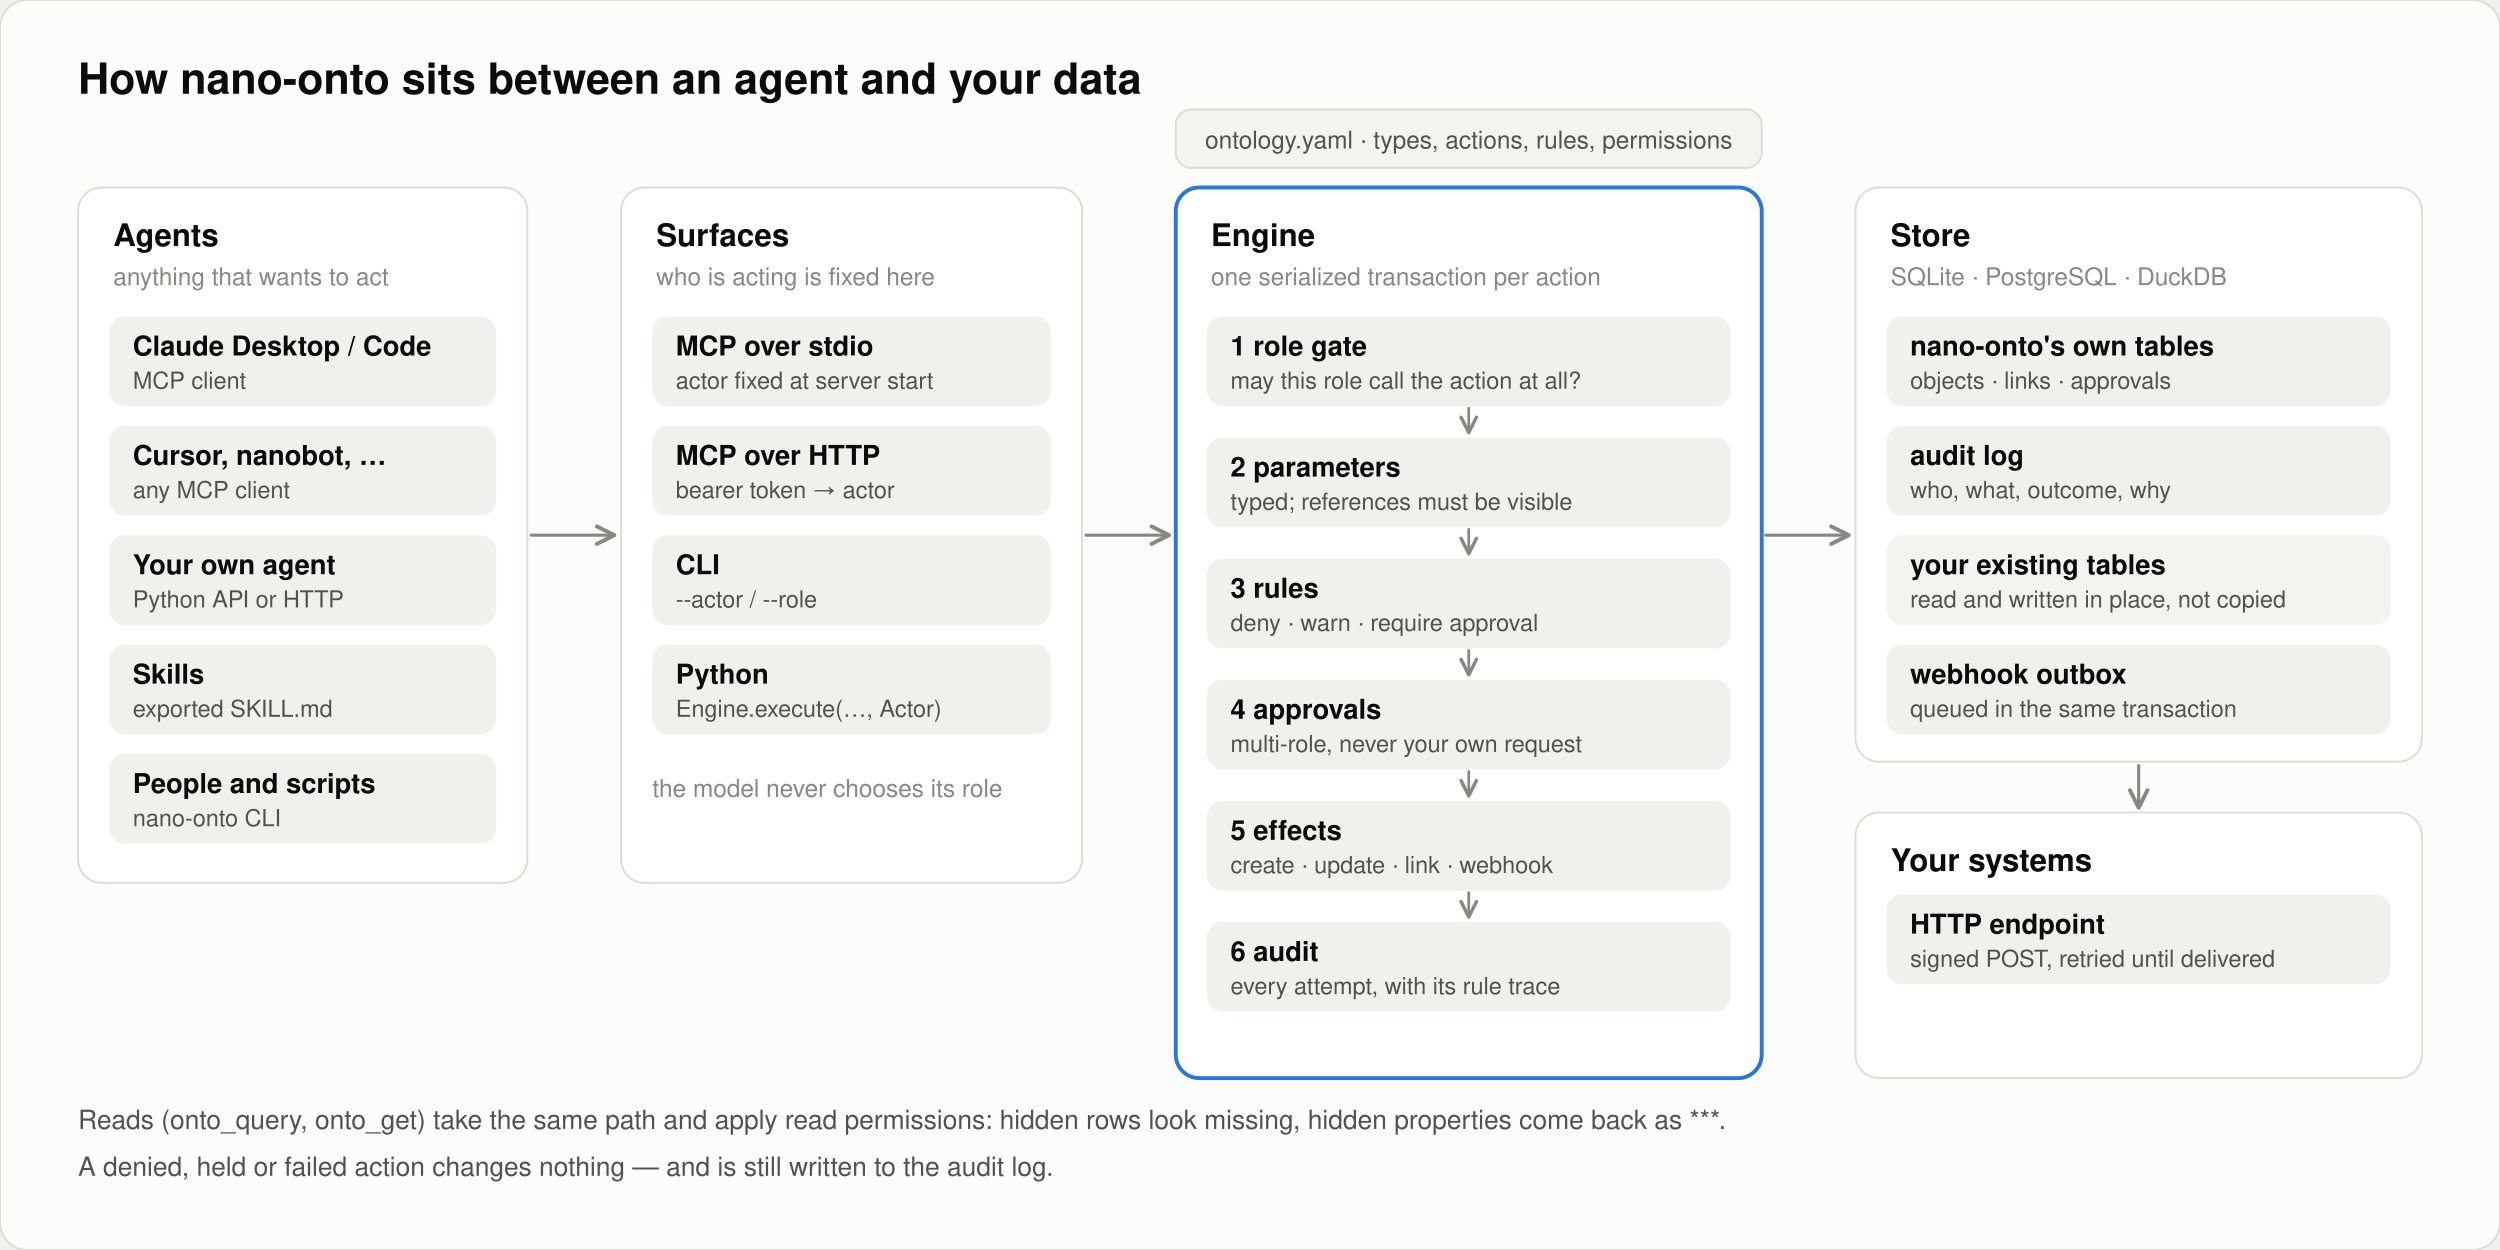
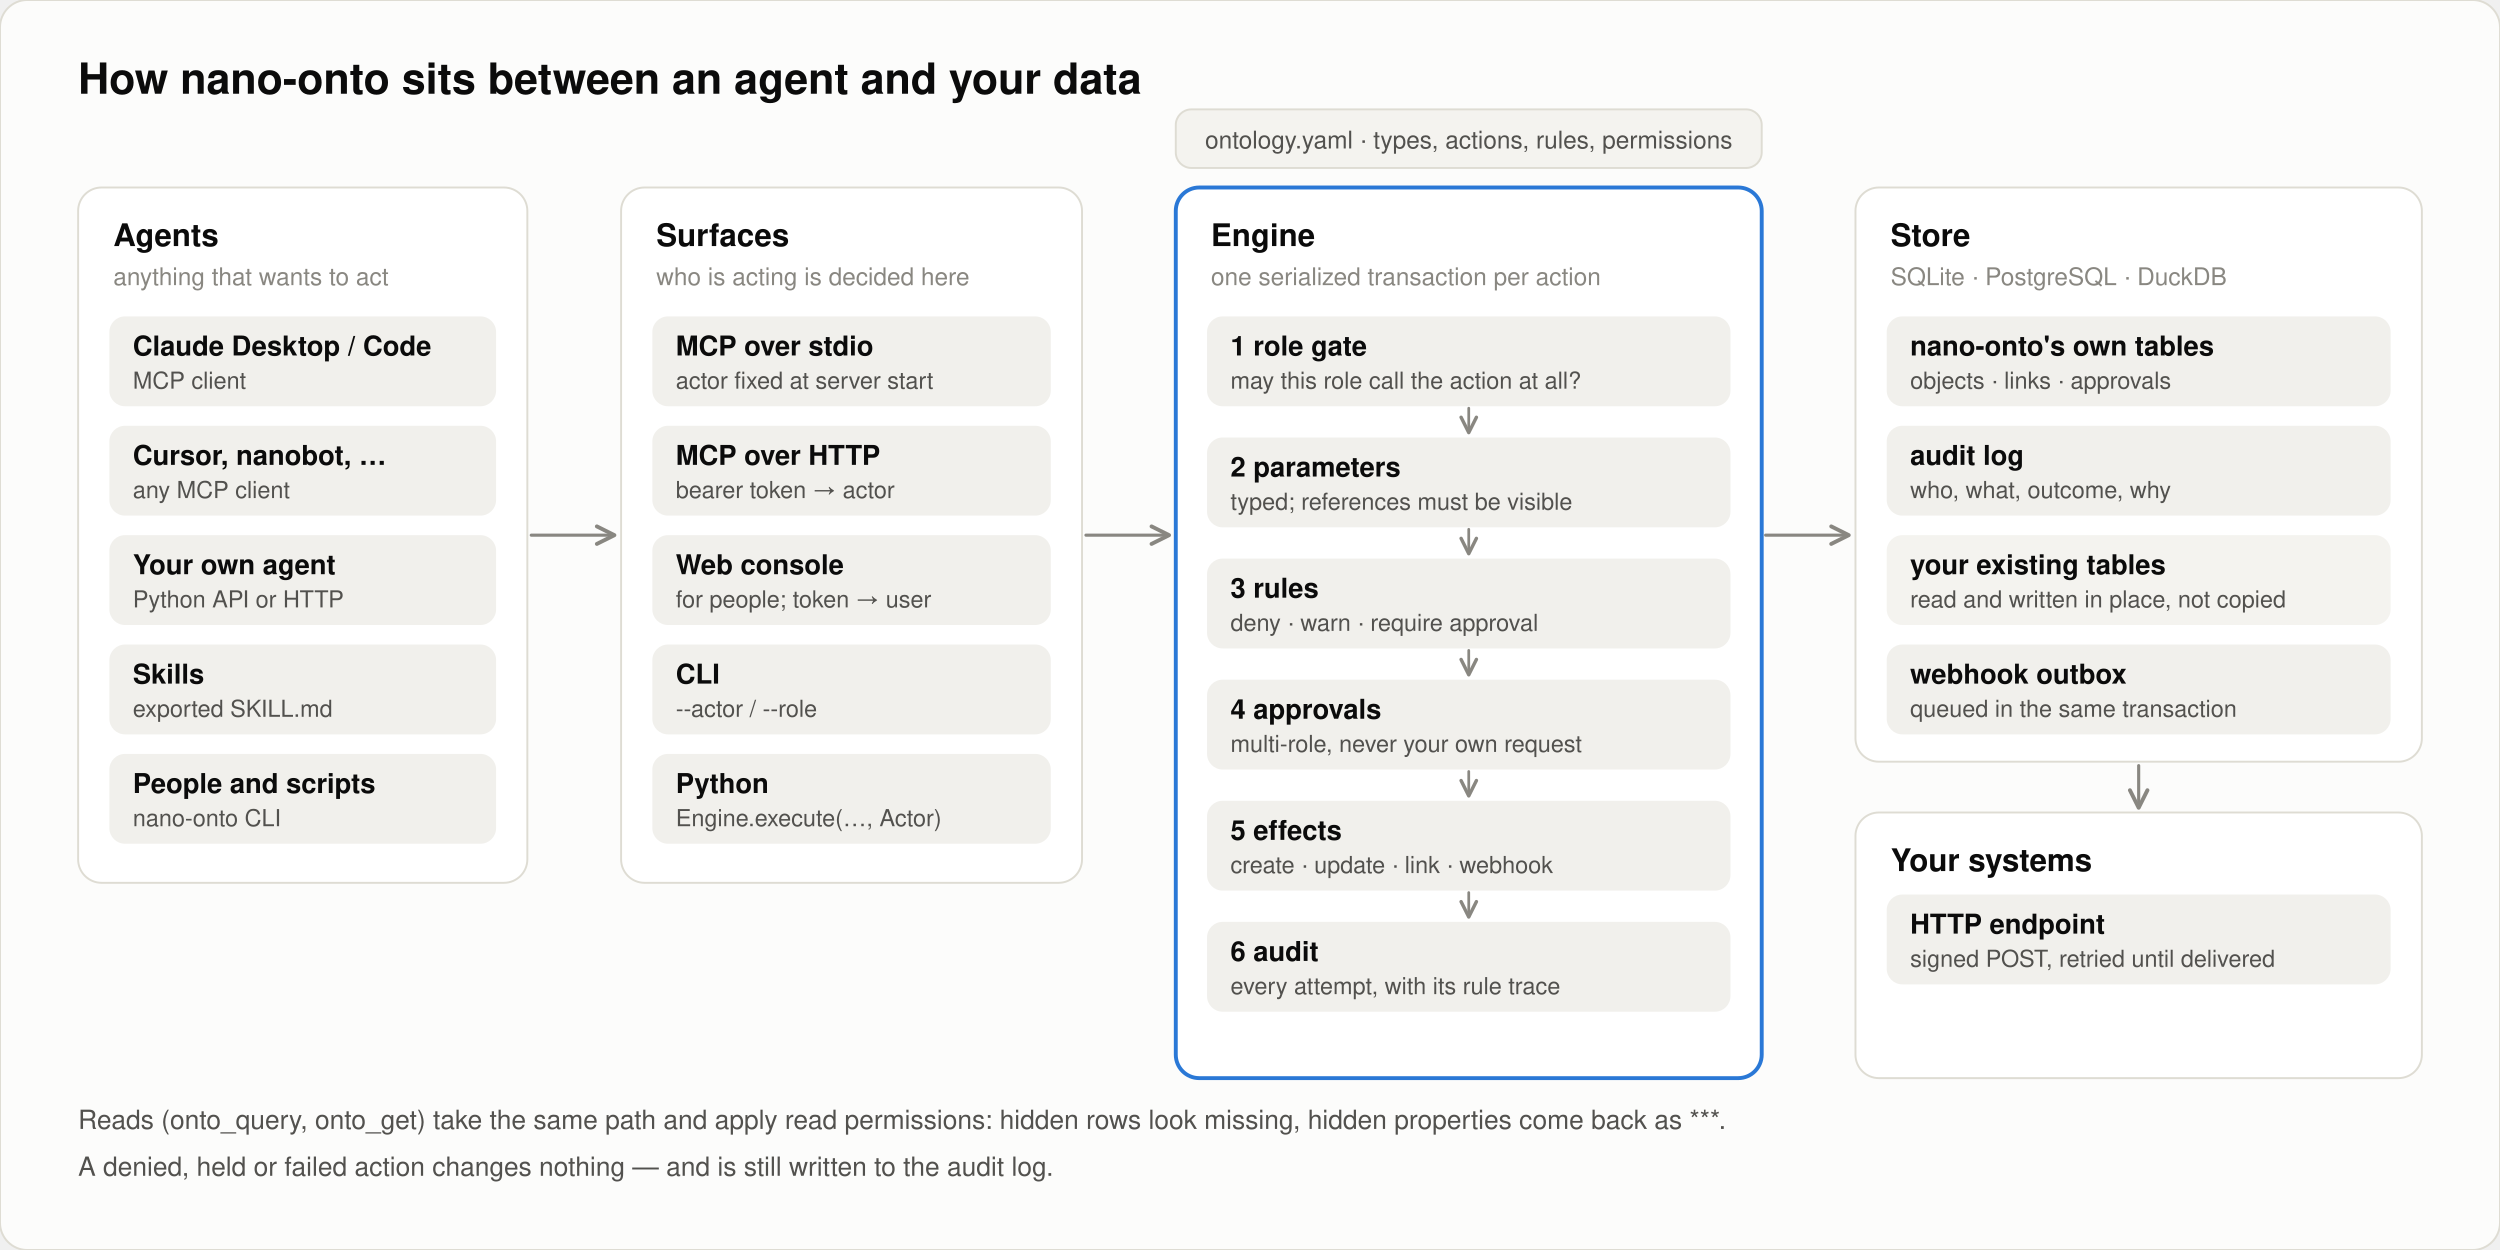
<svg xmlns="http://www.w3.org/2000/svg" viewBox="0 0 1280 640" width="1280" height="640" role="img">
  <defs>
    <marker id="arrow" viewBox="0 0 10 10" refX="8.5" refY="5" markerWidth="7" markerHeight="7" orient="auto-start-reverse">
      <path d="M1 1 L9 5 L1 9" fill="none" stroke="#898781" stroke-width="1.8" stroke-linecap="round" stroke-linejoin="round" />
    </marker>
  </defs>
  <rect x="0.0" y="0.0" width="1280.0" height="640.0" rx="14" fill="#fcfcfb" stroke="#dedcd3" stroke-width="1" />
  <text x="40.0" y="48.0" font-family="system-ui, -apple-system, 'Segoe UI', Helvetica, Arial, 'PingFang SC', 'Microsoft YaHei', 'Noto Sans CJK SC', sans-serif" font-size="22" font-weight="700" fill="#0b0b0b" text-anchor="start">How nano-onto sits between an agent and your data</text>
  <rect x="40.0" y="96.0" width="230.0" height="356.0" rx="12" fill="#ffffff" stroke="#dedcd3" stroke-width="1" />
  <text x="58.0" y="126.0" font-family="system-ui, -apple-system, 'Segoe UI', Helvetica, Arial, 'PingFang SC', 'Microsoft YaHei', 'Noto Sans CJK SC', sans-serif" font-size="16" font-weight="700" fill="#0b0b0b" text-anchor="start">Agents</text>
  <text x="58.0" y="146.0" font-family="system-ui, -apple-system, 'Segoe UI', Helvetica, Arial, 'PingFang SC', 'Microsoft YaHei', 'Noto Sans CJK SC', sans-serif" font-size="12.5" font-weight="400" fill="#898781" text-anchor="start">anything that wants to act</text>
  <rect x="56.0" y="162.0" width="198.0" height="46.0" rx="8" fill="#f1f0ec" />
  <text x="68.0" y="182.0" font-family="system-ui, -apple-system, 'Segoe UI', Helvetica, Arial, 'PingFang SC', 'Microsoft YaHei', 'Noto Sans CJK SC', sans-serif" font-size="14" font-weight="600" fill="#0b0b0b" text-anchor="start">Claude Desktop / Code</text>
  <text x="68.0" y="199.0" font-family="system-ui, -apple-system, 'Segoe UI', Helvetica, Arial, 'PingFang SC', 'Microsoft YaHei', 'Noto Sans CJK SC', sans-serif" font-size="12" font-weight="400" fill="#52514e" text-anchor="start">MCP client</text>
  <rect x="56.0" y="218.0" width="198.0" height="46.0" rx="8" fill="#f1f0ec" />
  <text x="68.0" y="238.0" font-family="system-ui, -apple-system, 'Segoe UI', Helvetica, Arial, 'PingFang SC', 'Microsoft YaHei', 'Noto Sans CJK SC', sans-serif" font-size="14" font-weight="600" fill="#0b0b0b" text-anchor="start">Cursor, nanobot, …</text>
  <text x="68.0" y="255.0" font-family="system-ui, -apple-system, 'Segoe UI', Helvetica, Arial, 'PingFang SC', 'Microsoft YaHei', 'Noto Sans CJK SC', sans-serif" font-size="12" font-weight="400" fill="#52514e" text-anchor="start">any MCP client</text>
  <rect x="56.0" y="274.0" width="198.0" height="46.0" rx="8" fill="#f1f0ec" />
  <text x="68.0" y="294.0" font-family="system-ui, -apple-system, 'Segoe UI', Helvetica, Arial, 'PingFang SC', 'Microsoft YaHei', 'Noto Sans CJK SC', sans-serif" font-size="14" font-weight="600" fill="#0b0b0b" text-anchor="start">Your own agent</text>
  <text x="68.0" y="311.0" font-family="system-ui, -apple-system, 'Segoe UI', Helvetica, Arial, 'PingFang SC', 'Microsoft YaHei', 'Noto Sans CJK SC', sans-serif" font-size="12" font-weight="400" fill="#52514e" text-anchor="start">Python API or HTTP</text>
  <rect x="56.0" y="330.0" width="198.0" height="46.0" rx="8" fill="#f1f0ec" />
  <text x="68.0" y="350.0" font-family="system-ui, -apple-system, 'Segoe UI', Helvetica, Arial, 'PingFang SC', 'Microsoft YaHei', 'Noto Sans CJK SC', sans-serif" font-size="14" font-weight="600" fill="#0b0b0b" text-anchor="start">Skills</text>
  <text x="68.0" y="367.0" font-family="system-ui, -apple-system, 'Segoe UI', Helvetica, Arial, 'PingFang SC', 'Microsoft YaHei', 'Noto Sans CJK SC', sans-serif" font-size="12" font-weight="400" fill="#52514e" text-anchor="start">exported SKILL.md</text>
  <rect x="56.0" y="386.0" width="198.0" height="46.0" rx="8" fill="#f1f0ec" />
  <text x="68.0" y="406.0" font-family="system-ui, -apple-system, 'Segoe UI', Helvetica, Arial, 'PingFang SC', 'Microsoft YaHei', 'Noto Sans CJK SC', sans-serif" font-size="14" font-weight="600" fill="#0b0b0b" text-anchor="start">People and scripts</text>
  <text x="68.0" y="423.0" font-family="system-ui, -apple-system, 'Segoe UI', Helvetica, Arial, 'PingFang SC', 'Microsoft YaHei', 'Noto Sans CJK SC', sans-serif" font-size="12" font-weight="400" fill="#52514e" text-anchor="start">nano-onto CLI</text>
  <rect x="318.0" y="96.0" width="236.0" height="356.0" rx="12" fill="#ffffff" stroke="#dedcd3" stroke-width="1" />
  <text x="336.0" y="126.0" font-family="system-ui, -apple-system, 'Segoe UI', Helvetica, Arial, 'PingFang SC', 'Microsoft YaHei', 'Noto Sans CJK SC', sans-serif" font-size="16" font-weight="700" fill="#0b0b0b" text-anchor="start">Surfaces</text>
-   <text x="336.0" y="146.0" font-family="system-ui, -apple-system, 'Segoe UI', Helvetica, Arial, 'PingFang SC', 'Microsoft YaHei', 'Noto Sans CJK SC', sans-serif" font-size="12.5" font-weight="400" fill="#898781" text-anchor="start">who is acting is fixed here</text>
+   <text x="336.0" y="146.0" font-family="system-ui, -apple-system, 'Segoe UI', Helvetica, Arial, 'PingFang SC', 'Microsoft YaHei', 'Noto Sans CJK SC', sans-serif" font-size="12.5" font-weight="400" fill="#898781" text-anchor="start">who is acting is decided here</text>
  <rect x="334.0" y="162.0" width="204.0" height="46.0" rx="8" fill="#f1f0ec" />
  <text x="346.0" y="182.0" font-family="system-ui, -apple-system, 'Segoe UI', Helvetica, Arial, 'PingFang SC', 'Microsoft YaHei', 'Noto Sans CJK SC', sans-serif" font-size="14" font-weight="600" fill="#0b0b0b" text-anchor="start">MCP over stdio</text>
  <text x="346.0" y="199.0" font-family="system-ui, -apple-system, 'Segoe UI', Helvetica, Arial, 'PingFang SC', 'Microsoft YaHei', 'Noto Sans CJK SC', sans-serif" font-size="12" font-weight="400" fill="#52514e" text-anchor="start">actor fixed at server start</text>
  <rect x="334.0" y="218.0" width="204.0" height="46.0" rx="8" fill="#f1f0ec" />
  <text x="346.0" y="238.0" font-family="system-ui, -apple-system, 'Segoe UI', Helvetica, Arial, 'PingFang SC', 'Microsoft YaHei', 'Noto Sans CJK SC', sans-serif" font-size="14" font-weight="600" fill="#0b0b0b" text-anchor="start">MCP over HTTP</text>
  <text x="346.0" y="255.0" font-family="system-ui, -apple-system, 'Segoe UI', Helvetica, Arial, 'PingFang SC', 'Microsoft YaHei', 'Noto Sans CJK SC', sans-serif" font-size="12" font-weight="400" fill="#52514e" text-anchor="start">bearer token → actor</text>
  <rect x="334.0" y="274.0" width="204.0" height="46.0" rx="8" fill="#f1f0ec" />
-   <text x="346.0" y="294.0" font-family="system-ui, -apple-system, 'Segoe UI', Helvetica, Arial, 'PingFang SC', 'Microsoft YaHei', 'Noto Sans CJK SC', sans-serif" font-size="14" font-weight="600" fill="#0b0b0b" text-anchor="start">CLI</text>
-   <text x="346.0" y="311.0" font-family="system-ui, -apple-system, 'Segoe UI', Helvetica, Arial, 'PingFang SC', 'Microsoft YaHei', 'Noto Sans CJK SC', sans-serif" font-size="12" font-weight="400" fill="#52514e" text-anchor="start">--actor / --role</text>
+   <text x="346.0" y="294.0" font-family="system-ui, -apple-system, 'Segoe UI', Helvetica, Arial, 'PingFang SC', 'Microsoft YaHei', 'Noto Sans CJK SC', sans-serif" font-size="14" font-weight="600" fill="#0b0b0b" text-anchor="start">Web console</text>
+   <text x="346.0" y="311.0" font-family="system-ui, -apple-system, 'Segoe UI', Helvetica, Arial, 'PingFang SC', 'Microsoft YaHei', 'Noto Sans CJK SC', sans-serif" font-size="12" font-weight="400" fill="#52514e" text-anchor="start">for people; token → user</text>
  <rect x="334.0" y="330.0" width="204.0" height="46.0" rx="8" fill="#f1f0ec" />
-   <text x="346.0" y="350.0" font-family="system-ui, -apple-system, 'Segoe UI', Helvetica, Arial, 'PingFang SC', 'Microsoft YaHei', 'Noto Sans CJK SC', sans-serif" font-size="14" font-weight="600" fill="#0b0b0b" text-anchor="start">Python</text>
-   <text x="346.0" y="367.0" font-family="system-ui, -apple-system, 'Segoe UI', Helvetica, Arial, 'PingFang SC', 'Microsoft YaHei', 'Noto Sans CJK SC', sans-serif" font-size="12" font-weight="400" fill="#52514e" text-anchor="start">Engine.execute(…, Actor)</text>
-   <text x="334.0" y="408.0" font-family="system-ui, -apple-system, 'Segoe UI', Helvetica, Arial, 'PingFang SC', 'Microsoft YaHei', 'Noto Sans CJK SC', sans-serif" font-size="12.5" font-weight="400" fill="#898781" text-anchor="start">the model never chooses its role</text>
+   <text x="346.0" y="350.0" font-family="system-ui, -apple-system, 'Segoe UI', Helvetica, Arial, 'PingFang SC', 'Microsoft YaHei', 'Noto Sans CJK SC', sans-serif" font-size="14" font-weight="600" fill="#0b0b0b" text-anchor="start">CLI</text>
+   <text x="346.0" y="367.0" font-family="system-ui, -apple-system, 'Segoe UI', Helvetica, Arial, 'PingFang SC', 'Microsoft YaHei', 'Noto Sans CJK SC', sans-serif" font-size="12" font-weight="400" fill="#52514e" text-anchor="start">--actor / --role</text>
+   <rect x="334.0" y="386.0" width="204.0" height="46.0" rx="8" fill="#f1f0ec" />
+   <text x="346.0" y="406.0" font-family="system-ui, -apple-system, 'Segoe UI', Helvetica, Arial, 'PingFang SC', 'Microsoft YaHei', 'Noto Sans CJK SC', sans-serif" font-size="14" font-weight="600" fill="#0b0b0b" text-anchor="start">Python</text>
+   <text x="346.0" y="423.0" font-family="system-ui, -apple-system, 'Segoe UI', Helvetica, Arial, 'PingFang SC', 'Microsoft YaHei', 'Noto Sans CJK SC', sans-serif" font-size="12" font-weight="400" fill="#52514e" text-anchor="start">Engine.execute(…, Actor)</text>
  <rect x="602.0" y="96.0" width="300.0" height="456.0" rx="12" fill="#ffffff" stroke="#2a78d6" stroke-width="2" />
  <text x="620.0" y="126.0" font-family="system-ui, -apple-system, 'Segoe UI', Helvetica, Arial, 'PingFang SC', 'Microsoft YaHei', 'Noto Sans CJK SC', sans-serif" font-size="16" font-weight="700" fill="#0b0b0b" text-anchor="start">Engine</text>
  <text x="620.0" y="146.0" font-family="system-ui, -apple-system, 'Segoe UI', Helvetica, Arial, 'PingFang SC', 'Microsoft YaHei', 'Noto Sans CJK SC', sans-serif" font-size="12.5" font-weight="400" fill="#898781" text-anchor="start">one serialized transaction per action</text>
  <rect x="618.0" y="162.0" width="268.0" height="46.0" rx="8" fill="#f1f0ec" />
  <text x="630.0" y="182.0" font-family="system-ui, -apple-system, 'Segoe UI', Helvetica, Arial, 'PingFang SC', 'Microsoft YaHei', 'Noto Sans CJK SC', sans-serif" font-size="14" font-weight="600" fill="#0b0b0b" text-anchor="start">1  role gate</text>
  <text x="630.0" y="199.0" font-family="system-ui, -apple-system, 'Segoe UI', Helvetica, Arial, 'PingFang SC', 'Microsoft YaHei', 'Noto Sans CJK SC', sans-serif" font-size="12" font-weight="400" fill="#52514e" text-anchor="start">may this role call the action at all?</text>
  <rect x="618.0" y="224.0" width="268.0" height="46.0" rx="8" fill="#f1f0ec" />
  <text x="630.0" y="244.0" font-family="system-ui, -apple-system, 'Segoe UI', Helvetica, Arial, 'PingFang SC', 'Microsoft YaHei', 'Noto Sans CJK SC', sans-serif" font-size="14" font-weight="600" fill="#0b0b0b" text-anchor="start">2  parameters</text>
  <text x="630.0" y="261.0" font-family="system-ui, -apple-system, 'Segoe UI', Helvetica, Arial, 'PingFang SC', 'Microsoft YaHei', 'Noto Sans CJK SC', sans-serif" font-size="12" font-weight="400" fill="#52514e" text-anchor="start">typed; references must be visible</text>
  <line x1="752.0" y1="209.0" x2="752.0" y2="221.0" stroke="#898781" stroke-width="1.4" marker-end="url(#arrow)" stroke-linecap="round" />
  <rect x="618.0" y="286.0" width="268.0" height="46.0" rx="8" fill="#f1f0ec" />
  <text x="630.0" y="306.0" font-family="system-ui, -apple-system, 'Segoe UI', Helvetica, Arial, 'PingFang SC', 'Microsoft YaHei', 'Noto Sans CJK SC', sans-serif" font-size="14" font-weight="600" fill="#0b0b0b" text-anchor="start">3  rules</text>
  <text x="630.0" y="323.0" font-family="system-ui, -apple-system, 'Segoe UI', Helvetica, Arial, 'PingFang SC', 'Microsoft YaHei', 'Noto Sans CJK SC', sans-serif" font-size="12" font-weight="400" fill="#52514e" text-anchor="start">deny · warn · require approval</text>
  <line x1="752.0" y1="271.0" x2="752.0" y2="283.0" stroke="#898781" stroke-width="1.4" marker-end="url(#arrow)" stroke-linecap="round" />
  <rect x="618.0" y="348.0" width="268.0" height="46.0" rx="8" fill="#f1f0ec" />
  <text x="630.0" y="368.0" font-family="system-ui, -apple-system, 'Segoe UI', Helvetica, Arial, 'PingFang SC', 'Microsoft YaHei', 'Noto Sans CJK SC', sans-serif" font-size="14" font-weight="600" fill="#0b0b0b" text-anchor="start">4  approvals</text>
  <text x="630.0" y="385.0" font-family="system-ui, -apple-system, 'Segoe UI', Helvetica, Arial, 'PingFang SC', 'Microsoft YaHei', 'Noto Sans CJK SC', sans-serif" font-size="12" font-weight="400" fill="#52514e" text-anchor="start">multi-role, never your own request</text>
  <line x1="752.0" y1="333.0" x2="752.0" y2="345.0" stroke="#898781" stroke-width="1.4" marker-end="url(#arrow)" stroke-linecap="round" />
  <rect x="618.0" y="410.0" width="268.0" height="46.0" rx="8" fill="#f1f0ec" />
  <text x="630.0" y="430.0" font-family="system-ui, -apple-system, 'Segoe UI', Helvetica, Arial, 'PingFang SC', 'Microsoft YaHei', 'Noto Sans CJK SC', sans-serif" font-size="14" font-weight="600" fill="#0b0b0b" text-anchor="start">5  effects</text>
  <text x="630.0" y="447.0" font-family="system-ui, -apple-system, 'Segoe UI', Helvetica, Arial, 'PingFang SC', 'Microsoft YaHei', 'Noto Sans CJK SC', sans-serif" font-size="12" font-weight="400" fill="#52514e" text-anchor="start">create · update · link · webhook</text>
  <line x1="752.0" y1="395.0" x2="752.0" y2="407.0" stroke="#898781" stroke-width="1.4" marker-end="url(#arrow)" stroke-linecap="round" />
  <rect x="618.0" y="472.0" width="268.0" height="46.0" rx="8" fill="#f1f0ec" />
  <text x="630.0" y="492.0" font-family="system-ui, -apple-system, 'Segoe UI', Helvetica, Arial, 'PingFang SC', 'Microsoft YaHei', 'Noto Sans CJK SC', sans-serif" font-size="14" font-weight="600" fill="#0b0b0b" text-anchor="start">6  audit</text>
  <text x="630.0" y="509.0" font-family="system-ui, -apple-system, 'Segoe UI', Helvetica, Arial, 'PingFang SC', 'Microsoft YaHei', 'Noto Sans CJK SC', sans-serif" font-size="12" font-weight="400" fill="#52514e" text-anchor="start">every attempt, with its rule trace</text>
  <line x1="752.0" y1="457.0" x2="752.0" y2="469.0" stroke="#898781" stroke-width="1.4" marker-end="url(#arrow)" stroke-linecap="round" />
  <rect x="602.0" y="56.0" width="300.0" height="30.0" rx="8" fill="#f4f3ef" stroke="#dedcd3" stroke-width="1" />
  <text x="752.0" y="76.0" font-family="system-ui, -apple-system, 'Segoe UI', Helvetica, Arial, 'PingFang SC', 'Microsoft YaHei', 'Noto Sans CJK SC', sans-serif" font-size="12.5" font-weight="500" fill="#52514e" text-anchor="middle">ontology.yaml · types, actions, rules, permissions</text>
  <rect x="950.0" y="96.0" width="290.0" height="294.0" rx="12" fill="#ffffff" stroke="#dedcd3" stroke-width="1" />
  <text x="968.0" y="126.0" font-family="system-ui, -apple-system, 'Segoe UI', Helvetica, Arial, 'PingFang SC', 'Microsoft YaHei', 'Noto Sans CJK SC', sans-serif" font-size="16" font-weight="700" fill="#0b0b0b" text-anchor="start">Store</text>
  <text x="968.0" y="146.0" font-family="system-ui, -apple-system, 'Segoe UI', Helvetica, Arial, 'PingFang SC', 'Microsoft YaHei', 'Noto Sans CJK SC', sans-serif" font-size="12.5" font-weight="400" fill="#898781" text-anchor="start">SQLite · PostgreSQL · DuckDB</text>
  <rect x="966.0" y="162.0" width="258.0" height="46.0" rx="8" fill="#f1f0ec" />
  <text x="978.0" y="182.0" font-family="system-ui, -apple-system, 'Segoe UI', Helvetica, Arial, 'PingFang SC', 'Microsoft YaHei', 'Noto Sans CJK SC', sans-serif" font-size="14" font-weight="600" fill="#0b0b0b" text-anchor="start">nano-onto's own tables</text>
  <text x="978.0" y="199.0" font-family="system-ui, -apple-system, 'Segoe UI', Helvetica, Arial, 'PingFang SC', 'Microsoft YaHei', 'Noto Sans CJK SC', sans-serif" font-size="12" font-weight="400" fill="#52514e" text-anchor="start">objects · links · approvals</text>
  <rect x="966.0" y="218.0" width="258.0" height="46.0" rx="8" fill="#f1f0ec" />
  <text x="978.0" y="238.0" font-family="system-ui, -apple-system, 'Segoe UI', Helvetica, Arial, 'PingFang SC', 'Microsoft YaHei', 'Noto Sans CJK SC', sans-serif" font-size="14" font-weight="600" fill="#0b0b0b" text-anchor="start">audit log</text>
  <text x="978.0" y="255.0" font-family="system-ui, -apple-system, 'Segoe UI', Helvetica, Arial, 'PingFang SC', 'Microsoft YaHei', 'Noto Sans CJK SC', sans-serif" font-size="12" font-weight="400" fill="#52514e" text-anchor="start">who, what, outcome, why</text>
  <rect x="966.0" y="274.0" width="258.0" height="46.0" rx="8" fill="#f4f3ef" />
  <text x="978.0" y="294.0" font-family="system-ui, -apple-system, 'Segoe UI', Helvetica, Arial, 'PingFang SC', 'Microsoft YaHei', 'Noto Sans CJK SC', sans-serif" font-size="14" font-weight="600" fill="#0b0b0b" text-anchor="start">your existing tables</text>
  <text x="978.0" y="311.0" font-family="system-ui, -apple-system, 'Segoe UI', Helvetica, Arial, 'PingFang SC', 'Microsoft YaHei', 'Noto Sans CJK SC', sans-serif" font-size="12" font-weight="400" fill="#52514e" text-anchor="start">read and written in place, not copied</text>
  <rect x="966.0" y="330.0" width="258.0" height="46.0" rx="8" fill="#f1f0ec" />
  <text x="978.0" y="350.0" font-family="system-ui, -apple-system, 'Segoe UI', Helvetica, Arial, 'PingFang SC', 'Microsoft YaHei', 'Noto Sans CJK SC', sans-serif" font-size="14" font-weight="600" fill="#0b0b0b" text-anchor="start">webhook outbox</text>
  <text x="978.0" y="367.0" font-family="system-ui, -apple-system, 'Segoe UI', Helvetica, Arial, 'PingFang SC', 'Microsoft YaHei', 'Noto Sans CJK SC', sans-serif" font-size="12" font-weight="400" fill="#52514e" text-anchor="start">queued in the same transaction</text>
  <rect x="950.0" y="416.0" width="290.0" height="136.0" rx="12" fill="#ffffff" stroke="#dedcd3" stroke-width="1" />
  <text x="968.0" y="446.0" font-family="system-ui, -apple-system, 'Segoe UI', Helvetica, Arial, 'PingFang SC', 'Microsoft YaHei', 'Noto Sans CJK SC', sans-serif" font-size="16" font-weight="700" fill="#0b0b0b" text-anchor="start">Your systems</text>
  <rect x="966.0" y="458.0" width="258.0" height="46.0" rx="8" fill="#f1f0ec" />
  <text x="978.0" y="478.0" font-family="system-ui, -apple-system, 'Segoe UI', Helvetica, Arial, 'PingFang SC', 'Microsoft YaHei', 'Noto Sans CJK SC', sans-serif" font-size="14" font-weight="600" fill="#0b0b0b" text-anchor="start">HTTP endpoint</text>
  <text x="978.0" y="495.0" font-family="system-ui, -apple-system, 'Segoe UI', Helvetica, Arial, 'PingFang SC', 'Microsoft YaHei', 'Noto Sans CJK SC', sans-serif" font-size="12" font-weight="400" fill="#52514e" text-anchor="start">signed POST, retried until delivered</text>
  <line x1="272.0" y1="274.0" x2="314.0" y2="274.0" stroke="#898781" stroke-width="1.6" marker-end="url(#arrow)" stroke-linecap="round" />
  <line x1="556.0" y1="274.0" x2="598.0" y2="274.0" stroke="#898781" stroke-width="1.6" marker-end="url(#arrow)" stroke-linecap="round" />
  <line x1="904.0" y1="274.0" x2="946.0" y2="274.0" stroke="#898781" stroke-width="1.6" marker-end="url(#arrow)" stroke-linecap="round" />
  <line x1="1095.0" y1="392.0" x2="1095.0" y2="413.0" stroke="#898781" stroke-width="1.6" marker-end="url(#arrow)" stroke-linecap="round" />
  <text x="40.0" y="578.0" font-family="system-ui, -apple-system, 'Segoe UI', Helvetica, Arial, 'PingFang SC', 'Microsoft YaHei', 'Noto Sans CJK SC', sans-serif" font-size="13.5" font-weight="400" fill="#52514e" text-anchor="start">Reads (onto_query, onto_get) take the same path and apply read permissions: hidden rows look missing, hidden properties come back as ***.</text>
  <text x="40.0" y="602.0" font-family="system-ui, -apple-system, 'Segoe UI', Helvetica, Arial, 'PingFang SC', 'Microsoft YaHei', 'Noto Sans CJK SC', sans-serif" font-size="13.5" font-weight="400" fill="#52514e" text-anchor="start">A denied, held or failed action changes nothing — and is still written to the audit log.</text>
</svg>
